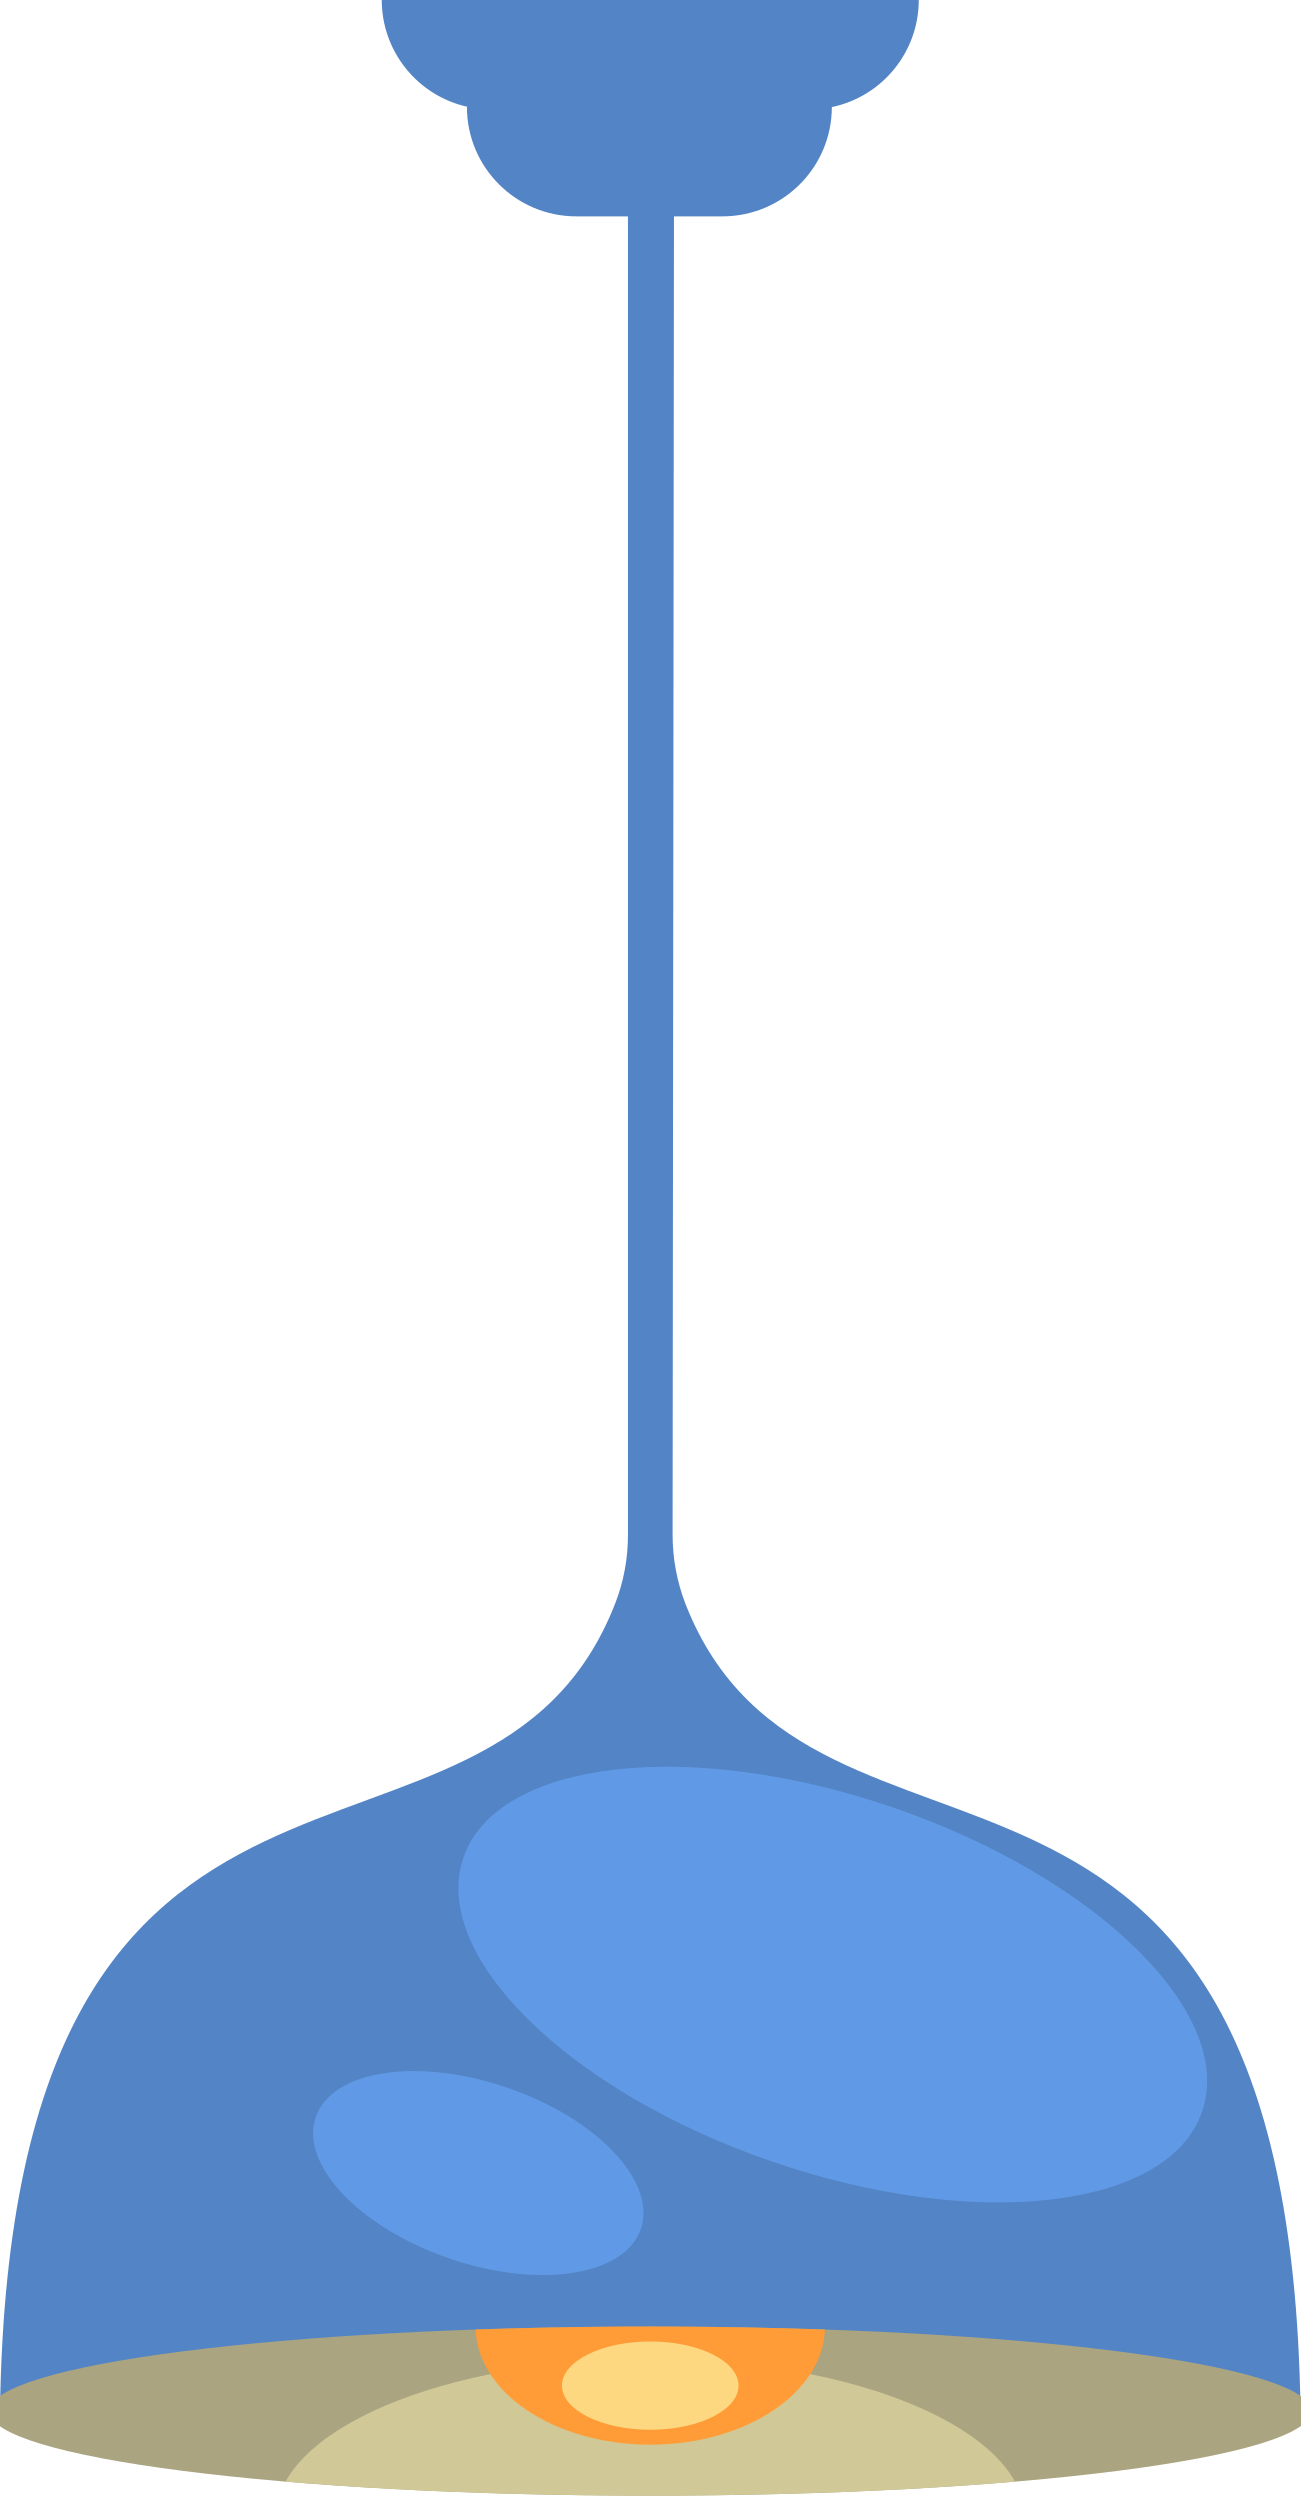
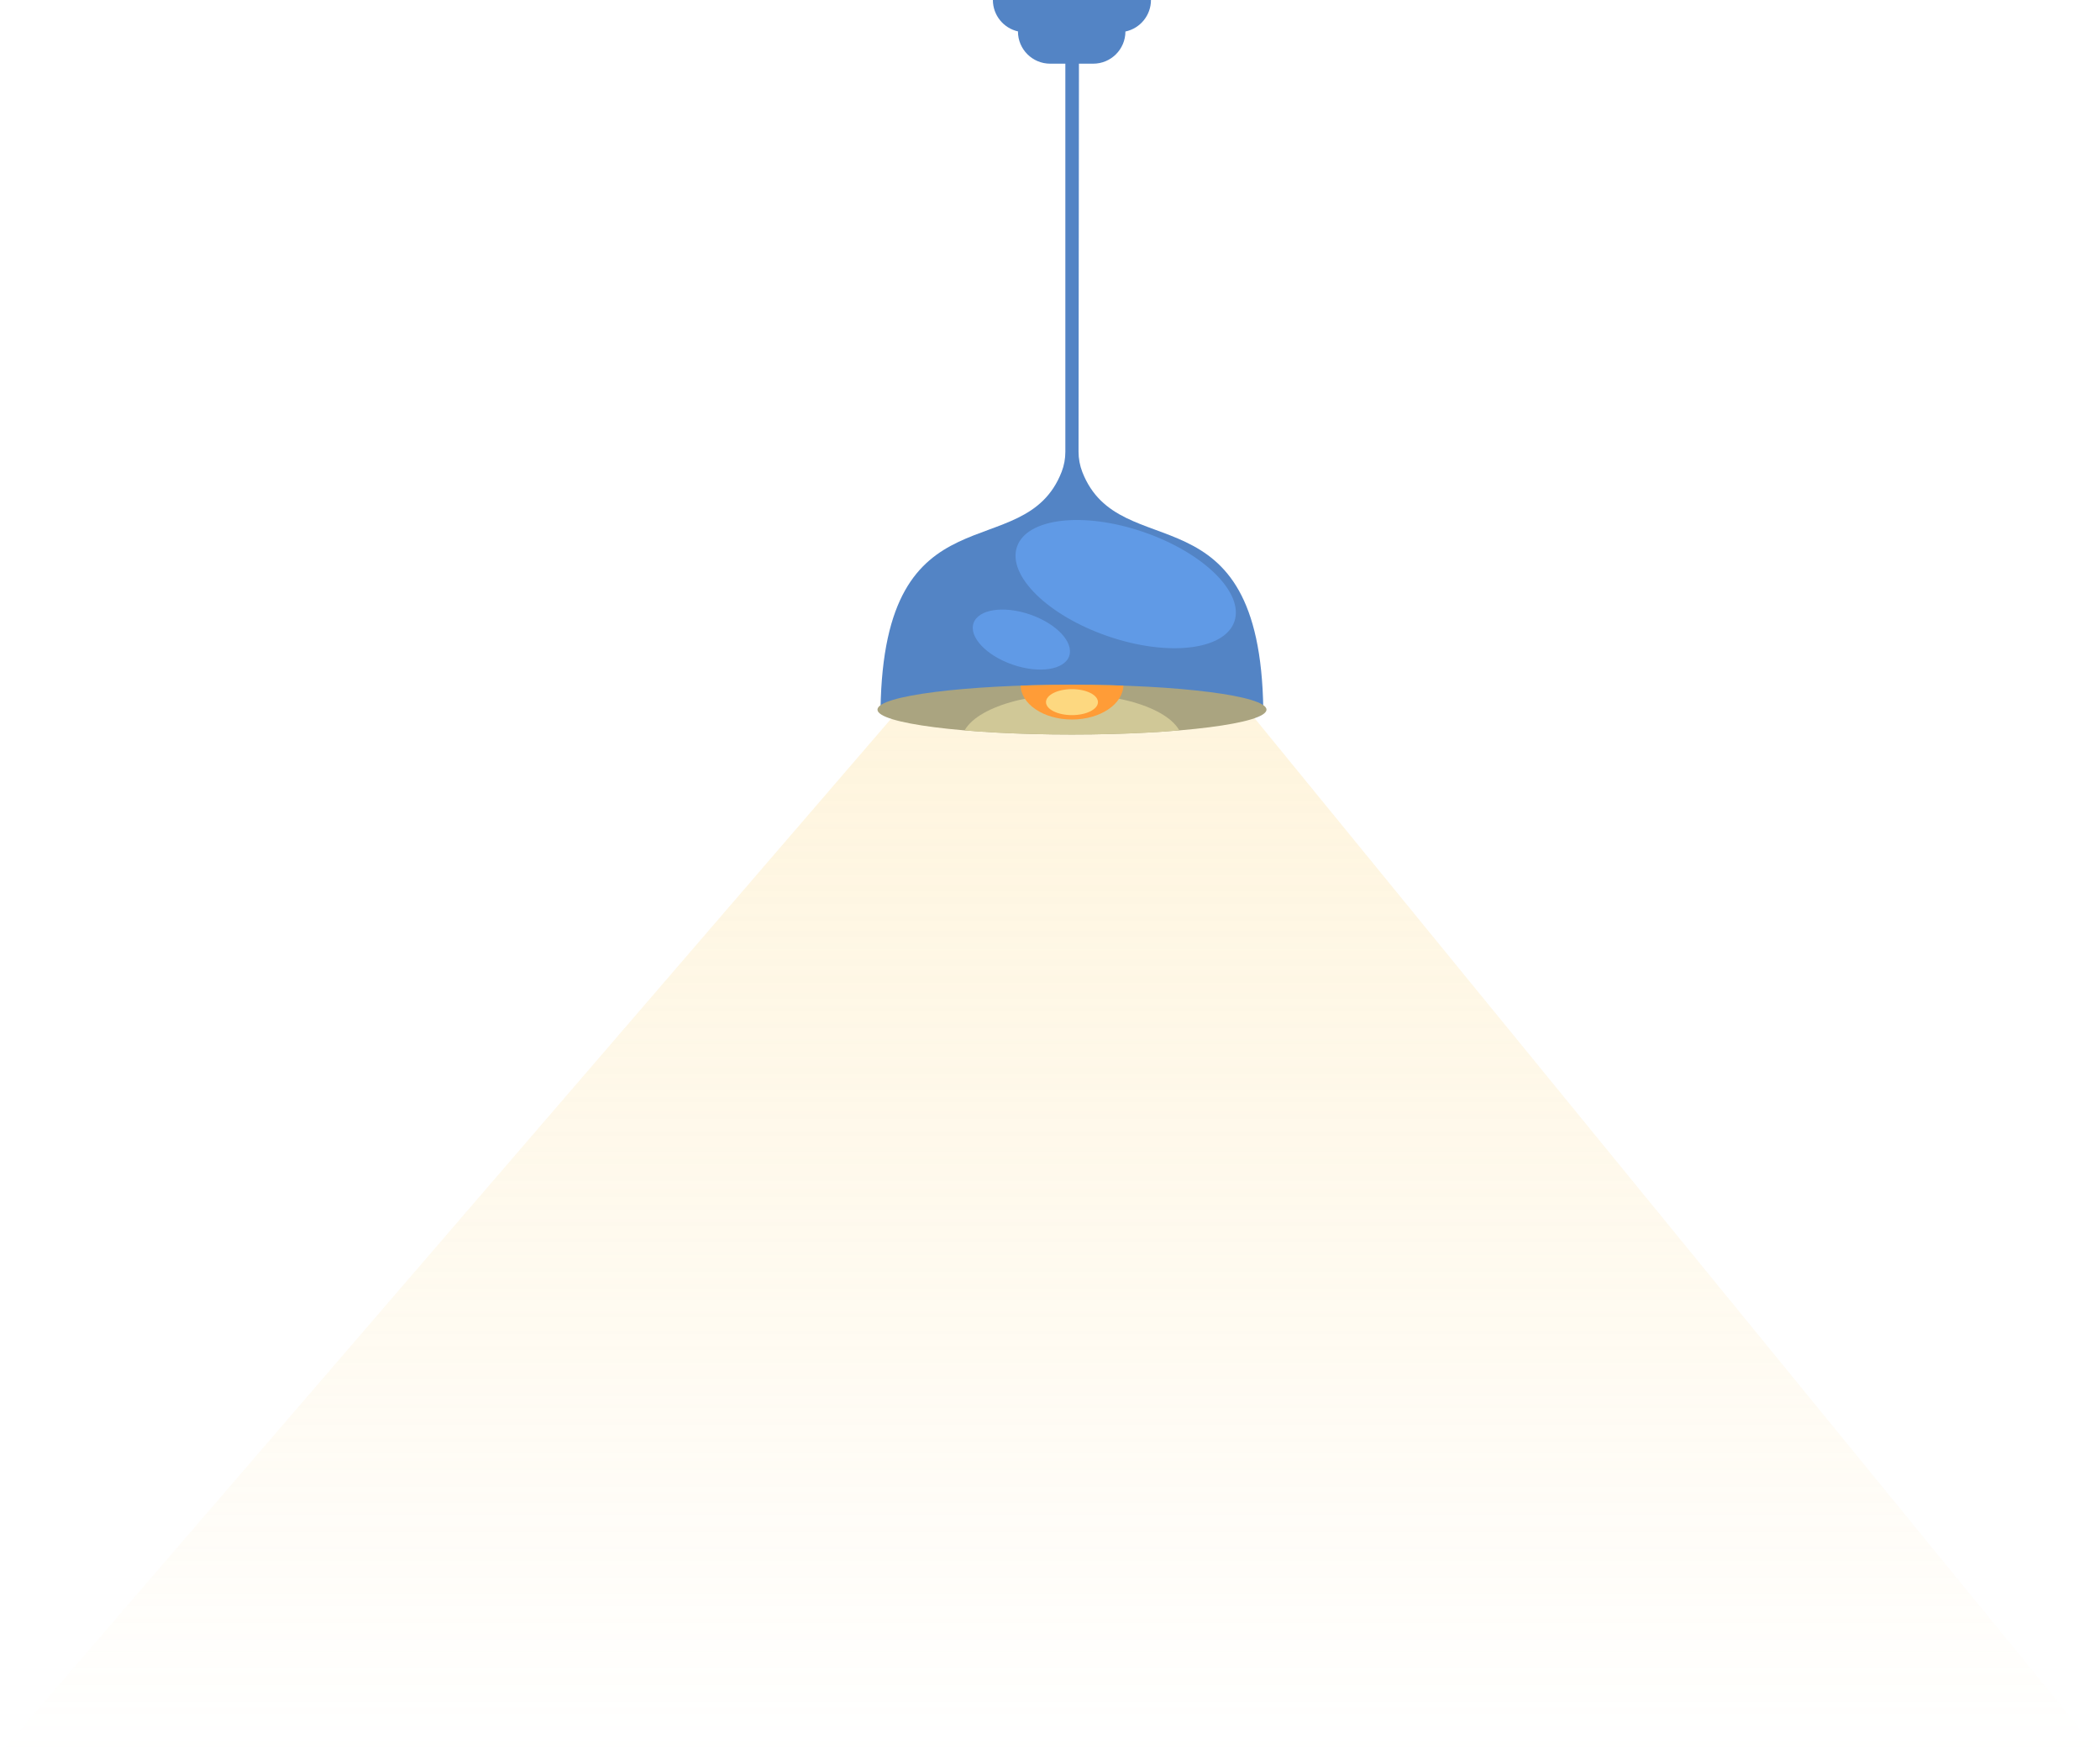
- <svg xmlns="http://www.w3.org/2000/svg" viewBox="0 0 554.47 1065.86">
+ <svg xmlns="http://www.w3.org/2000/svg" viewBox="0 0 3042.14 2539.72">
  <defs>
-     <style>.cls-1{fill:none;}.cls-2{fill:#5384c5;}.cls-3{fill:#aaa480;}.cls-4{clip-path:url(#clip-path);}.cls-5{fill:#d0c897;}.cls-6{fill:#ff9c37;}.cls-7{fill:#fdd880;}.cls-8{fill:#609ae6;}</style>
+     <style>.cls-1{fill:none;}.cls-2{opacity:0.27;fill:url(#linear-gradient);}.cls-3{fill:#5384c5;}.cls-4{fill:#aaa480;}.cls-5{clip-path:url(#clip-path);}.cls-6{fill:#d0c897;}.cls-7{fill:#ff9c37;}.cls-8{fill:#fdd880;}.cls-9{fill:#609ae6;}</style>
+     <linearGradient id="linear-gradient" x1="1521.07" y1="1012.99" x2="1521.07" y2="2539.72" gradientUnits="userSpaceOnUse">
+       <stop offset="0" stop-color="#fdd880" />
+       <stop offset="1" stop-color="#fdd880" stop-opacity="0" />
+     </linearGradient>
    <clipPath id="clip-path">
-       <ellipse class="cls-1" cx="277.23" cy="1027.96" rx="281.77" ry="36.05" />
+       <ellipse class="cls-1" cx="1552.9" cy="1027.96" rx="281.77" ry="36.05" />
    </clipPath>
  </defs>
+   <g id="Layer_15" data-name="Layer 15">
+     <polygon class="cls-2" points="3042.14 2539.72 0 2539.72 1315.13 1012.99 1795.08 1012.99 3042.14 2539.72" />
+   </g>
  <g id="Layer_14" data-name="Layer 14">
-     <path class="cls-2" d="M286.76,654.06l.58-561.81H308a46.66,46.66,0,0,0,46.65-46.59A46.67,46.67,0,0,0,391.71,0H162.76a46.66,46.66,0,0,0,36.76,45.59h-.45a46.66,46.66,0,0,0,46.65,46.66h22V654.56a79.91,79.91,0,0,1-5.41,29C208.19,822.63,4.88,700.63,0,1027.43v2.38H554.47v-2.38C549.6,701,346.71,822.36,292.32,684A81.76,81.76,0,0,1,286.76,654.06Z" />
-     <ellipse class="cls-3" cx="277.23" cy="1027.96" rx="281.77" ry="36.05" />
-     <g class="cls-4">
-       <ellipse class="cls-5" cx="277.23" cy="1073.82" rx="159.84" ry="68.12" />
-       <path class="cls-6" d="M351.72,991.91c0,27.81-33.35,50.36-74.49,50.36s-74.48-22.55-74.48-50.36Z" />
-       <ellipse class="cls-7" cx="277.23" cy="1017.09" rx="37.64" ry="18.82" />
+     <path class="cls-3" d="M1562.42,654.06,1563,92.25h20.67a46.66,46.66,0,0,0,46.66-46.59,46.67,46.67,0,0,0,37-45.66h-229a46.65,46.65,0,0,0,36.77,45.59h-.45a46.66,46.66,0,0,0,46.65,46.66h22V654.56a79.9,79.9,0,0,1-5.4,29c-54.13,139.07-257.45,17.07-262.32,343.87v2.38h554.47v-2.38C1825.27,701,1622.38,822.36,1568,684A81.56,81.56,0,0,1,1562.42,654.06Z" />
+     <ellipse class="cls-4" cx="1552.9" cy="1027.96" rx="281.77" ry="36.05" />
+     <g class="cls-5">
+       <ellipse class="cls-6" cx="1552.9" cy="1073.82" rx="159.84" ry="68.12" />
+       <path class="cls-7" d="M1627.39,991.91c0,27.81-33.35,50.36-74.49,50.36s-74.48-22.55-74.48-50.36Z" />
+       <ellipse class="cls-8" cx="1552.9" cy="1017.09" rx="37.64" ry="18.82" />
    </g>
-     <ellipse class="cls-8" cx="355.04" cy="846.11" rx="79.76" ry="166.51" transform="translate(-560.55 906.51) rotate(-71.01)" />
-     <ellipse class="cls-8" cx="203.92" cy="926.45" rx="38.44" ry="73.28" transform="translate(-738.47 817.82) rotate(-71.01)" />
+     <ellipse class="cls-9" cx="1630.7" cy="846.11" rx="79.76" ry="166.51" transform="translate(300.03 2112.76) rotate(-71.01)" />
+     <ellipse class="cls-9" cx="1479.59" cy="926.45" rx="38.44" ry="73.28" transform="translate(122.11 2024.07) rotate(-71.01)" />
  </g>
</svg>
